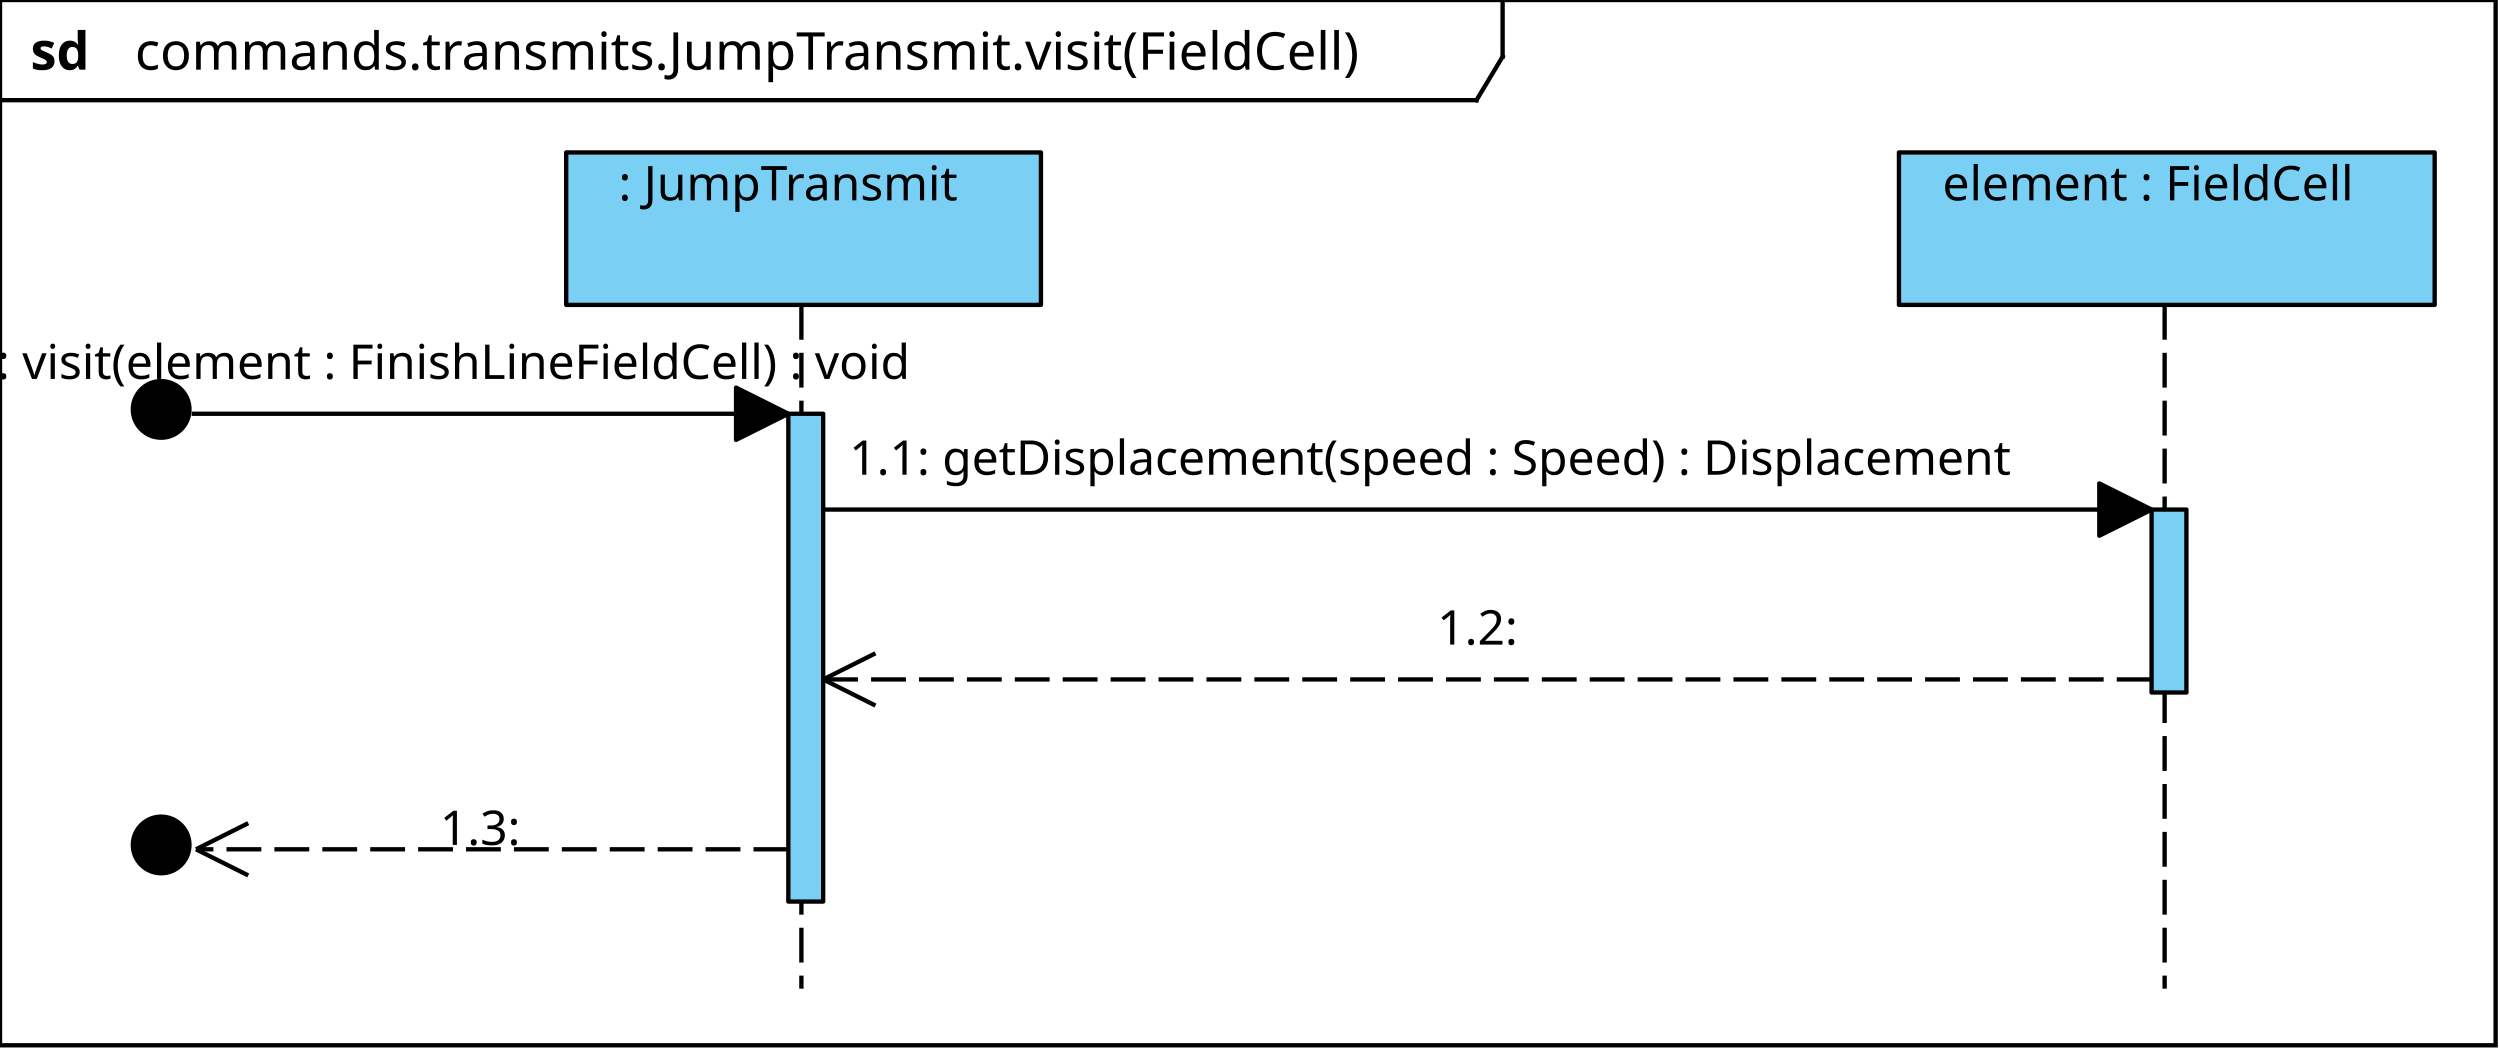
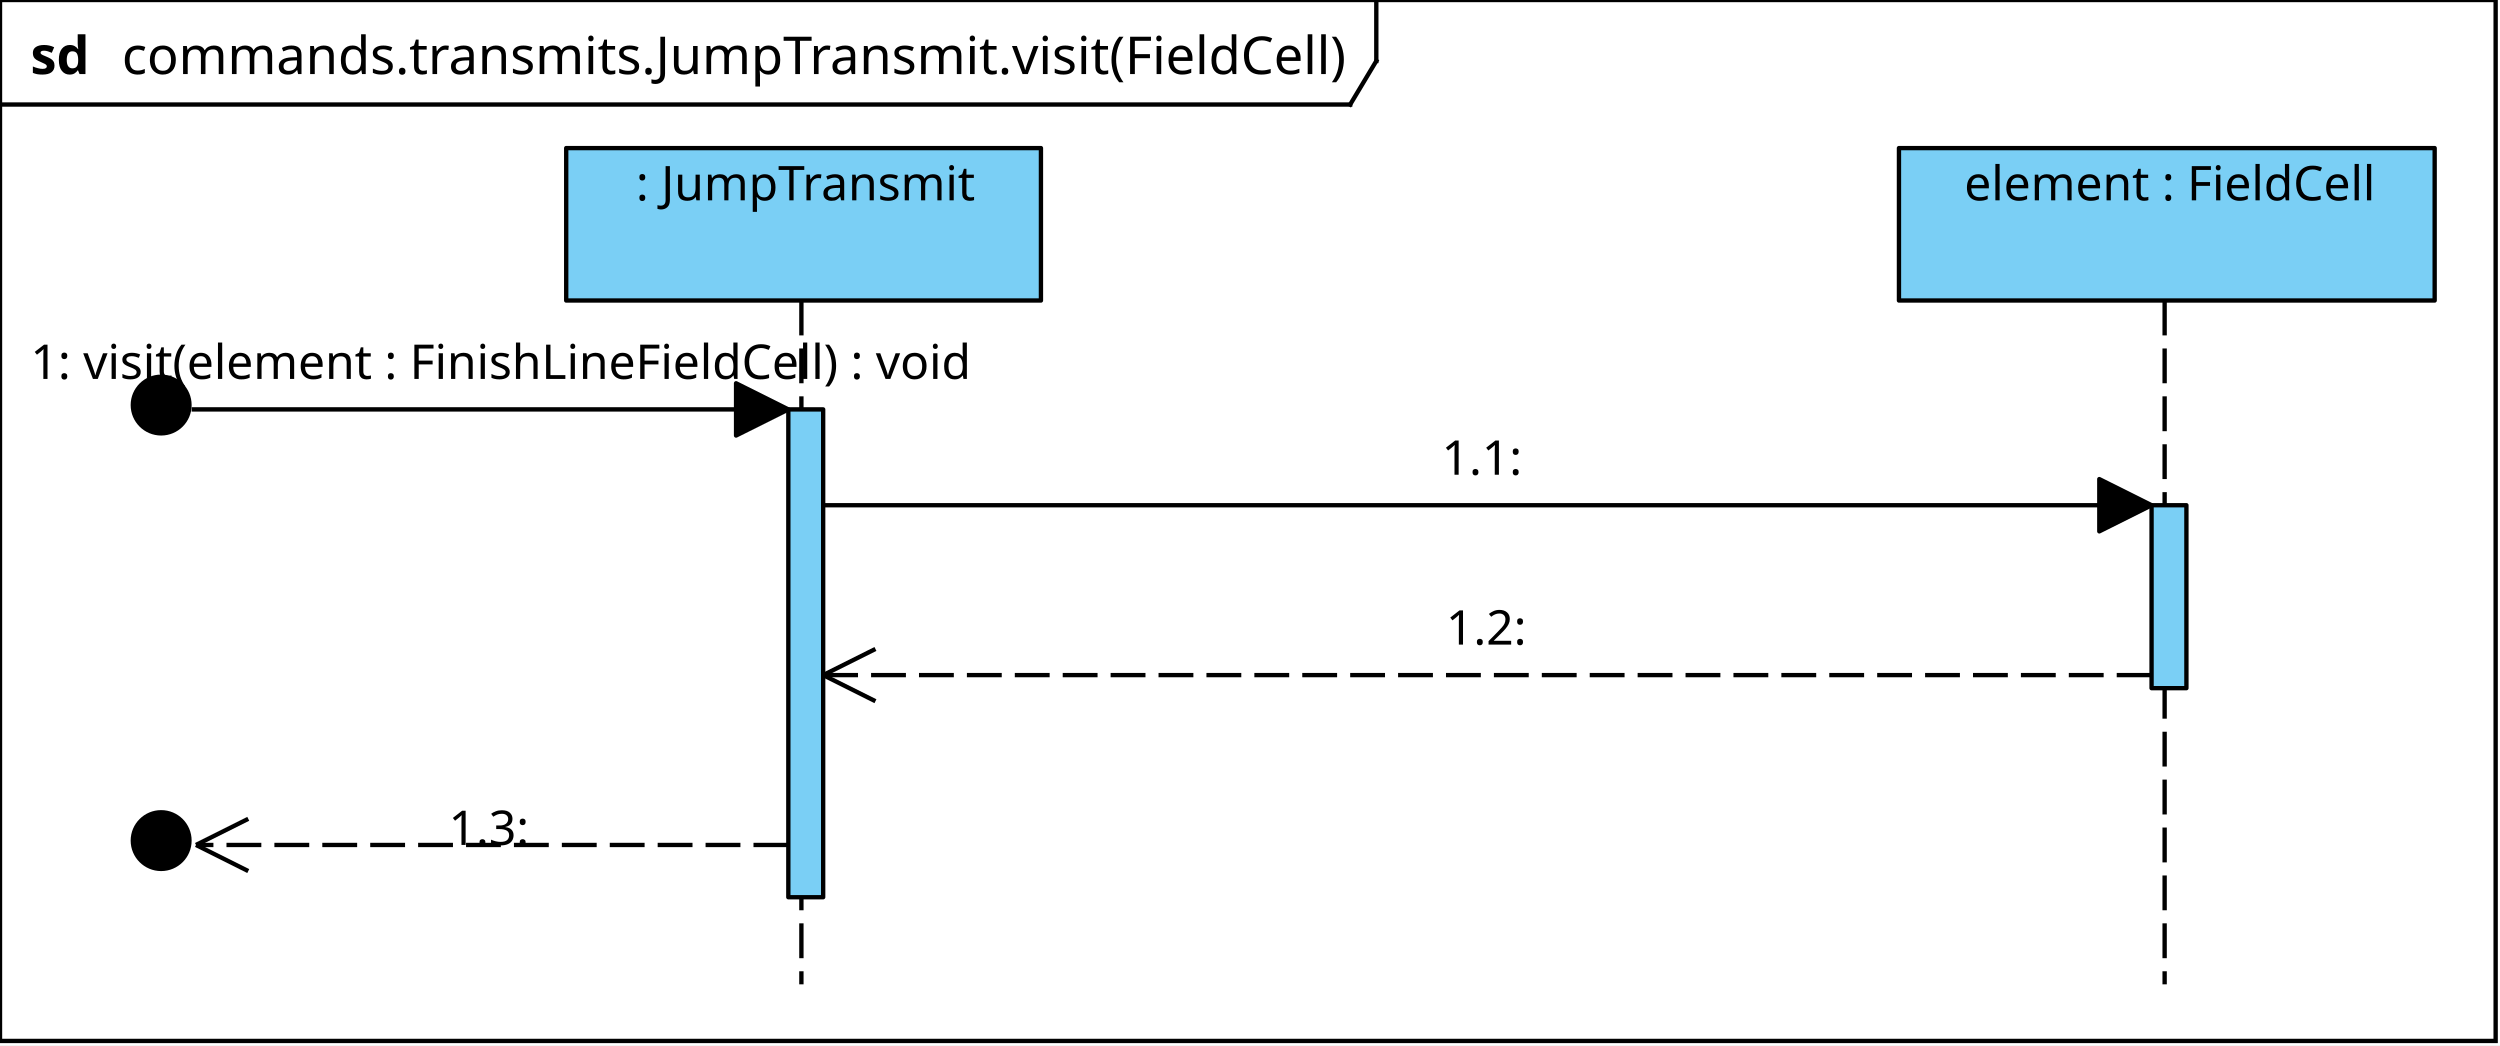
- <svg xmlns="http://www.w3.org/2000/svg" fill-opacity="0" color-rendering="auto" color-interpolation="auto" stroke="rgb(0,0,0)" text-rendering="auto" stroke-linecap="square" width="574" stroke-miterlimit="10" stroke-opacity="0" shape-rendering="auto" fill="rgb(0,0,0)" stroke-dasharray="none" font-weight="normal" stroke-width="1" height="241" font-family="'Dialog'" font-style="normal" stroke-linejoin="miter" font-size="12" stroke-dashoffset="0" image-rendering="auto">
+ <svg xmlns="http://www.w3.org/2000/svg" fill-opacity="0" color-rendering="auto" color-interpolation="auto" stroke="rgb(0,0,0)" text-rendering="auto" stroke-linecap="square" width="574" stroke-miterlimit="10" stroke-opacity="0" shape-rendering="auto" fill="rgb(0,0,0)" stroke-dasharray="none" font-weight="normal" stroke-width="1" height="240" font-family="'Dialog'" font-style="normal" stroke-linejoin="miter" font-size="12" stroke-dashoffset="0" image-rendering="auto">
  <defs id="genericDefs" />
  <g>
    <defs id="defs1">
      <clipPath clipPathUnits="userSpaceOnUse" id="clipPath1">
        <path d="M-7 -7 L121 -7 L121 203 L-7 203 L-7 -7 Z" />
      </clipPath>
      <clipPath clipPathUnits="userSpaceOnUse" id="clipPath2">
        <path d="M-7 -7 L26 -7 L26 31 L-7 31 L-7 -7 Z" />
      </clipPath>
      <clipPath clipPathUnits="userSpaceOnUse" id="clipPath3">
        <path d="M-7 -7 L19 -7 L19 123 L-7 123 L-7 -7 Z" />
      </clipPath>
      <clipPath clipPathUnits="userSpaceOnUse" id="clipPath4">
        <path d="M-7 -7 L135 -7 L135 203 L-7 203 L-7 -7 Z" />
      </clipPath>
      <clipPath clipPathUnits="userSpaceOnUse" id="clipPath5">
        <path d="M-7 -7 L19 -7 L19 53 L-7 53 L-7 -7 Z" />
      </clipPath>
      <clipPath clipPathUnits="userSpaceOnUse" id="clipPath6">
-         <path d="M-124 -14 L248 -14 L248 28 L-124 28 L-124 -14 Z" />
+         <path d="M-124 -15 L248 -15 L248 30 L-124 30 L-124 -15 Z" />
      </clipPath>
      <clipPath clipPathUnits="userSpaceOnUse" id="clipPath7">
-         <path d="M-110 -14 L220 -14 L220 28 L-110 28 L-110 -14 Z" />
+         <path d="M-110 -15 L220 -15 L220 30 L-110 30 L-110 -15 Z" />
      </clipPath>
      <clipPath clipPathUnits="userSpaceOnUse" id="clipPath8">
        <path d="M0 0 L241 0 L241 104 L0 104 L0 0 Z" />
      </clipPath>
      <clipPath clipPathUnits="userSpaceOnUse" id="clipPath9">
        <path d="M0 0 L240 0 L240 104 L0 104 L0 0 Z" />
      </clipPath>
      <clipPath clipPathUnits="userSpaceOnUse" id="clipPath10">
        <path d="M0 0 L409 0 L409 104 L0 104 L0 0 Z" />
      </clipPath>
      <clipPath clipPathUnits="userSpaceOnUse" id="clipPath11">
        <path d="M-45 -14 L90 -14 L90 28 L-45 28 L-45 -14 Z" />
      </clipPath>
      <clipPath clipPathUnits="userSpaceOnUse" id="clipPath12">
        <path d="M-312 -14 L624 -14 L624 28 L-312 28 L-312 -14 Z" />
      </clipPath>
      <clipPath clipPathUnits="userSpaceOnUse" id="clipPath13">
        <path d="M-262 -14 L524 -14 L524 28 L-262 28 L-262 -14 Z" />
      </clipPath>
    </defs>
    <g fill="white" text-rendering="geometricPrecision" fill-opacity="1" stroke-opacity="1" stroke="white">
-       <rect x="0" width="574" height="241" y="0" stroke="none" />
-       <rect x="0" y="38" transform="translate(0,-38)" fill="none" width="573" height="240" stroke="black" />
-       <text x="7" y="54" transform="translate(0,-38)" fill="black" stroke="none" font-weight="bold" xml:space="preserve">sd</text>
-       <text fill="black" x="31" xml:space="preserve" y="54" transform="translate(0,-38)" stroke="none">commands.transmits.JumpTransmit.visit(FieldCell)</text>
-       <line transform="translate(0,-38)" fill="none" x1="0" x2="339" y1="61" y2="61" stroke="black" />
-       <line transform="translate(0,-38)" fill="none" x1="345" x2="345" y1="38" y2="51" stroke="black" />
-       <line transform="translate(0,-38)" fill="none" x1="345" x2="339" y1="51" y2="61" stroke="black" />
+       <rect x="0" width="574" height="240" y="0" stroke="none" />
+       <rect x="0" y="38" transform="translate(0,-38)" fill="none" width="573" height="239" stroke="black" />
+       <text x="7" y="55" transform="translate(0,-38)" fill="black" stroke="none" font-weight="bold" xml:space="preserve">sd</text>
+       <text fill="black" x="28" xml:space="preserve" y="55" transform="translate(0,-38)" stroke="none">commands.transmits.JumpTransmit.visit(FieldCell)</text>
+       <line transform="translate(0,-38)" fill="none" x1="0" x2="310" y1="62" y2="62" stroke="black" />
+       <line transform="translate(0,-38)" fill="none" x1="316" x2="316" y1="38" y2="52" stroke="black" />
+       <line transform="translate(0,-38)" fill="none" x1="316" x2="310" y1="52" y2="62" stroke="black" />
    </g>
-     <g font-size="11" transform="translate(130,35)" fill-opacity="1" fill="rgb(122,207,245)" text-rendering="geometricPrecision" font-family="sans-serif" stroke="rgb(122,207,245)" stroke-opacity="1">
+     <g font-size="11" transform="translate(130,34)" fill-opacity="1" fill="rgb(122,207,245)" text-rendering="geometricPrecision" font-family="sans-serif" stroke="rgb(122,207,245)" stroke-opacity="1">
      <rect x="0" width="109" height="35" y="0" clip-path="url(#clipPath1)" stroke="none" />
    </g>
-     <g font-size="11" stroke-linecap="butt" transform="translate(130,35)" fill-opacity="1" fill="black" text-rendering="geometricPrecision" font-family="sans-serif" stroke-linejoin="round" stroke="black" stroke-opacity="1" stroke-miterlimit="0">
+     <g font-size="11" stroke-linecap="butt" transform="translate(130,34)" fill-opacity="1" fill="black" text-rendering="geometricPrecision" font-family="sans-serif" stroke-linejoin="round" stroke="black" stroke-opacity="1" stroke-miterlimit="0">
      <rect fill="none" x="0" width="109" height="35" y="0" clip-path="url(#clipPath1)" />
      <line clip-path="url(#clipPath1)" fill="none" x1="54" x2="54" y1="35" stroke-linejoin="bevel" y2="192" stroke-dasharray="8,3" />
    </g>
-     <g font-size="11" transform="translate(30,85)" fill-opacity="1" fill="black" text-rendering="geometricPrecision" font-family="sans-serif" stroke="black" stroke-opacity="1">
+     <g font-size="11" transform="translate(30,84)" fill-opacity="1" fill="black" text-rendering="geometricPrecision" font-family="sans-serif" stroke="black" stroke-opacity="1">
      <circle r="7" clip-path="url(#clipPath2)" cx="7" cy="9" stroke="none" />
    </g>
-     <g font-size="11" transform="translate(181,95)" fill-opacity="1" fill="rgb(122,207,245)" text-rendering="geometricPrecision" font-family="sans-serif" stroke="rgb(122,207,245)" stroke-opacity="1">
+     <g font-size="11" transform="translate(181,94)" fill-opacity="1" fill="rgb(122,207,245)" text-rendering="geometricPrecision" font-family="sans-serif" stroke="rgb(122,207,245)" stroke-opacity="1">
      <rect x="0" width="8" height="112" y="0" clip-path="url(#clipPath3)" stroke="none" />
    </g>
-     <g font-size="11" stroke-linecap="butt" transform="translate(181,95)" fill-opacity="1" fill="black" text-rendering="geometricPrecision" font-family="sans-serif" stroke-linejoin="round" stroke="black" stroke-opacity="1" stroke-miterlimit="0">
+     <g font-size="11" stroke-linecap="butt" transform="translate(181,94)" fill-opacity="1" fill="black" text-rendering="geometricPrecision" font-family="sans-serif" stroke-linejoin="round" stroke="black" stroke-opacity="1" stroke-miterlimit="0">
      <rect fill="none" x="0" width="8" height="112" y="0" clip-path="url(#clipPath3)" />
    </g>
-     <g font-size="11" transform="translate(436,35)" fill-opacity="1" fill="rgb(122,207,245)" text-rendering="geometricPrecision" font-family="sans-serif" stroke="rgb(122,207,245)" stroke-opacity="1">
+     <g font-size="11" transform="translate(436,34)" fill-opacity="1" fill="rgb(122,207,245)" text-rendering="geometricPrecision" font-family="sans-serif" stroke="rgb(122,207,245)" stroke-opacity="1">
      <rect x="0" width="123" height="35" y="0" clip-path="url(#clipPath4)" stroke="none" />
    </g>
-     <g font-size="11" stroke-linecap="butt" transform="translate(436,35)" fill-opacity="1" fill="black" text-rendering="geometricPrecision" font-family="sans-serif" stroke-linejoin="round" stroke="black" stroke-opacity="1" stroke-miterlimit="0">
+     <g font-size="11" stroke-linecap="butt" transform="translate(436,34)" fill-opacity="1" fill="black" text-rendering="geometricPrecision" font-family="sans-serif" stroke-linejoin="round" stroke="black" stroke-opacity="1" stroke-miterlimit="0">
      <rect fill="none" x="0" width="123" height="35" y="0" clip-path="url(#clipPath4)" />
      <line clip-path="url(#clipPath4)" fill="none" x1="61" x2="61" y1="35" stroke-linejoin="bevel" y2="192" stroke-dasharray="8,3" />
    </g>
-     <g font-size="11" transform="translate(30,185)" fill-opacity="1" fill="black" text-rendering="geometricPrecision" font-family="sans-serif" stroke="black" stroke-opacity="1">
+     <g font-size="11" transform="translate(30,184)" fill-opacity="1" fill="black" text-rendering="geometricPrecision" font-family="sans-serif" stroke="black" stroke-opacity="1">
      <circle r="7" clip-path="url(#clipPath2)" cx="7" cy="9" stroke="none" />
    </g>
-     <g font-size="11" transform="translate(494,117)" fill-opacity="1" fill="rgb(122,207,245)" text-rendering="geometricPrecision" font-family="sans-serif" stroke="rgb(122,207,245)" stroke-opacity="1">
+     <g font-size="11" transform="translate(494,116)" fill-opacity="1" fill="rgb(122,207,245)" text-rendering="geometricPrecision" font-family="sans-serif" stroke="rgb(122,207,245)" stroke-opacity="1">
      <rect x="0" width="8" height="42" y="0" clip-path="url(#clipPath5)" stroke="none" />
    </g>
-     <g font-size="11" stroke-linecap="butt" transform="translate(494,117)" fill-opacity="1" fill="black" text-rendering="geometricPrecision" font-family="sans-serif" stroke-linejoin="round" stroke="black" stroke-opacity="1" stroke-miterlimit="0">
+     <g font-size="11" stroke-linecap="butt" transform="translate(494,116)" fill-opacity="1" fill="black" text-rendering="geometricPrecision" font-family="sans-serif" stroke-linejoin="round" stroke="black" stroke-opacity="1" stroke-miterlimit="0">
      <rect fill="none" x="0" width="8" height="42" y="0" clip-path="url(#clipPath5)" />
    </g>
-     <g font-size="11" transform="translate(436,35)" fill-opacity="1" fill="black" text-rendering="geometricPrecision" font-family="sans-serif" stroke="black" stroke-opacity="1">
-       <text x="10" xml:space="preserve" y="11" clip-path="url(#clipPath6)" stroke="none">element : FieldCell</text>
+     <g font-size="11" transform="translate(436,34)" fill-opacity="1" fill="black" text-rendering="geometricPrecision" font-family="sans-serif" stroke="black" stroke-opacity="1">
+       <text x="15" xml:space="preserve" y="12" clip-path="url(#clipPath6)" stroke="none">element : FieldCell</text>
    </g>
-     <g font-size="11" transform="translate(130,35)" fill-opacity="1" fill="black" text-rendering="geometricPrecision" font-family="sans-serif" stroke="black" stroke-opacity="1">
-       <text x="12" xml:space="preserve" y="11" clip-path="url(#clipPath7)" stroke="none">: JumpTransmit</text>
+     <g font-size="11" transform="translate(130,34)" fill-opacity="1" fill="black" text-rendering="geometricPrecision" font-family="sans-serif" stroke="black" stroke-opacity="1">
+       <text x="16" xml:space="preserve" y="12" clip-path="url(#clipPath7)" stroke="none">: JumpTransmit</text>
    </g>
-     <g font-size="11" stroke-linecap="butt" transform="translate(-6,45)" fill-opacity="1" fill="black" text-rendering="geometricPrecision" font-family="sans-serif" stroke-linejoin="round" stroke="black" stroke-opacity="1">
+     <g font-size="11" stroke-linecap="butt" transform="translate(-6,44)" fill-opacity="1" fill="black" text-rendering="geometricPrecision" font-family="sans-serif" stroke-linejoin="round" stroke="black" stroke-opacity="1">
      <line y2="50" fill="none" x1="50" clip-path="url(#clipPath8)" x2="187" y1="50" />
      <polygon points=" 187 50 175 44 175 56" clip-path="url(#clipPath8)" stroke="none" />
      <polygon fill="none" points=" 187 50 175 44 175 56" clip-path="url(#clipPath8)" />
    </g>
-     <g font-size="11" stroke-linecap="butt" transform="translate(-5,145)" fill-opacity="1" fill="black" text-rendering="geometricPrecision" font-family="sans-serif" stroke-linejoin="round" stroke-dasharray="8,3" stroke="black" stroke-opacity="1" stroke-miterlimit="0">
+     <g font-size="11" stroke-linecap="butt" transform="translate(-5,144)" fill-opacity="1" fill="black" text-rendering="geometricPrecision" font-family="sans-serif" stroke-linejoin="round" stroke-dasharray="8,3" stroke="black" stroke-opacity="1" stroke-miterlimit="0">
      <line y2="50" fill="none" x1="186" clip-path="url(#clipPath9)" x2="50" y1="50" />
      <line clip-path="url(#clipPath9)" fill="none" x1="50" x2="62" y1="50" y2="56" stroke-dasharray="none" stroke-miterlimit="10" />
      <line clip-path="url(#clipPath9)" fill="none" x1="50" x2="62" y1="50" y2="44" stroke-dasharray="none" stroke-miterlimit="10" />
    </g>
-     <g font-size="11" stroke-linecap="butt" transform="translate(139,67)" fill-opacity="1" fill="black" text-rendering="geometricPrecision" font-family="sans-serif" stroke-linejoin="round" stroke="black" stroke-opacity="1">
+     <g font-size="11" stroke-linecap="butt" transform="translate(139,66)" fill-opacity="1" fill="black" text-rendering="geometricPrecision" font-family="sans-serif" stroke-linejoin="round" stroke="black" stroke-opacity="1">
      <line y2="50" fill="none" x1="50" clip-path="url(#clipPath10)" x2="355" y1="50" />
      <polygon points=" 355 50 343 44 343 56" clip-path="url(#clipPath10)" stroke="none" />
      <polygon fill="none" points=" 355 50 343 44 343 56" clip-path="url(#clipPath10)" />
    </g>
-     <g font-size="11" stroke-linecap="butt" transform="translate(139,106)" fill-opacity="1" fill="black" text-rendering="geometricPrecision" font-family="sans-serif" stroke-linejoin="round" stroke-dasharray="8,3" stroke="black" stroke-opacity="1" stroke-miterlimit="0">
+     <g font-size="11" stroke-linecap="butt" transform="translate(139,105)" fill-opacity="1" fill="black" text-rendering="geometricPrecision" font-family="sans-serif" stroke-linejoin="round" stroke-dasharray="8,3" stroke="black" stroke-opacity="1" stroke-miterlimit="0">
      <line y2="50" fill="none" x1="355" clip-path="url(#clipPath10)" x2="50" y1="50" />
      <line clip-path="url(#clipPath10)" fill="none" x1="50" x2="62" y1="50" y2="56" stroke-dasharray="none" stroke-miterlimit="10" />
      <line clip-path="url(#clipPath10)" fill="none" x1="50" x2="62" y1="50" y2="44" stroke-dasharray="none" stroke-miterlimit="10" />
    </g>
-     <g font-size="11" transform="translate(319,137)" fill-opacity="1" fill="black" text-rendering="geometricPrecision" font-family="sans-serif" stroke="black" stroke-opacity="1">
-       <text x="11" xml:space="preserve" y="11" clip-path="url(#clipPath11)" stroke="none">1.2:</text>
+     <g font-size="11" transform="translate(319,136)" fill-opacity="1" fill="black" text-rendering="geometricPrecision" font-family="sans-serif" stroke="black" stroke-opacity="1">
+       <text x="13" xml:space="preserve" y="12" clip-path="url(#clipPath11)" stroke="none">1.2:</text>
    </g>
-     <g font-size="11" transform="translate(185,98)" fill-opacity="1" fill="black" text-rendering="geometricPrecision" font-family="sans-serif" stroke="black" stroke-opacity="1">
-       <text x="10" xml:space="preserve" y="11" clip-path="url(#clipPath12)" stroke="none">1.1: getDisplacement(speed : Speed) : Displacement</text>
+     <g font-size="11" transform="translate(185,97)" fill-opacity="1" fill="black" text-rendering="geometricPrecision" font-family="sans-serif" stroke="black" stroke-opacity="1">
+       <text x="146" xml:space="preserve" y="12" clip-path="url(#clipPath12)" stroke="none">1.1:</text>
    </g>
-     <g font-size="11" transform="translate(90,183)" fill-opacity="1" fill="black" text-rendering="geometricPrecision" font-family="sans-serif" stroke="black" stroke-opacity="1">
-       <text x="11" xml:space="preserve" y="11" clip-path="url(#clipPath11)" stroke="none">1.3:</text>
+     <g font-size="11" transform="translate(90,182)" fill-opacity="1" fill="black" text-rendering="geometricPrecision" font-family="sans-serif" stroke="black" stroke-opacity="1">
+       <text x="13" xml:space="preserve" y="12" clip-path="url(#clipPath11)" stroke="none">1.3:</text>
    </g>
-     <g font-size="11" transform="translate(-18,76)" fill-opacity="1" fill="black" text-rendering="geometricPrecision" font-family="sans-serif" stroke="black" stroke-opacity="1">
-       <text x="11" xml:space="preserve" y="11" clip-path="url(#clipPath13)" stroke="none">1: visit(element : FinishLineFieldCell) : void</text>
+     <g font-size="11" transform="translate(-18,75)" fill-opacity="1" fill="black" text-rendering="geometricPrecision" font-family="sans-serif" stroke="black" stroke-opacity="1">
+       <text x="25" xml:space="preserve" y="12" clip-path="url(#clipPath13)" stroke="none">1: visit(element : FinishLineFieldCell) : void</text>
    </g>
  </g>
</svg>
